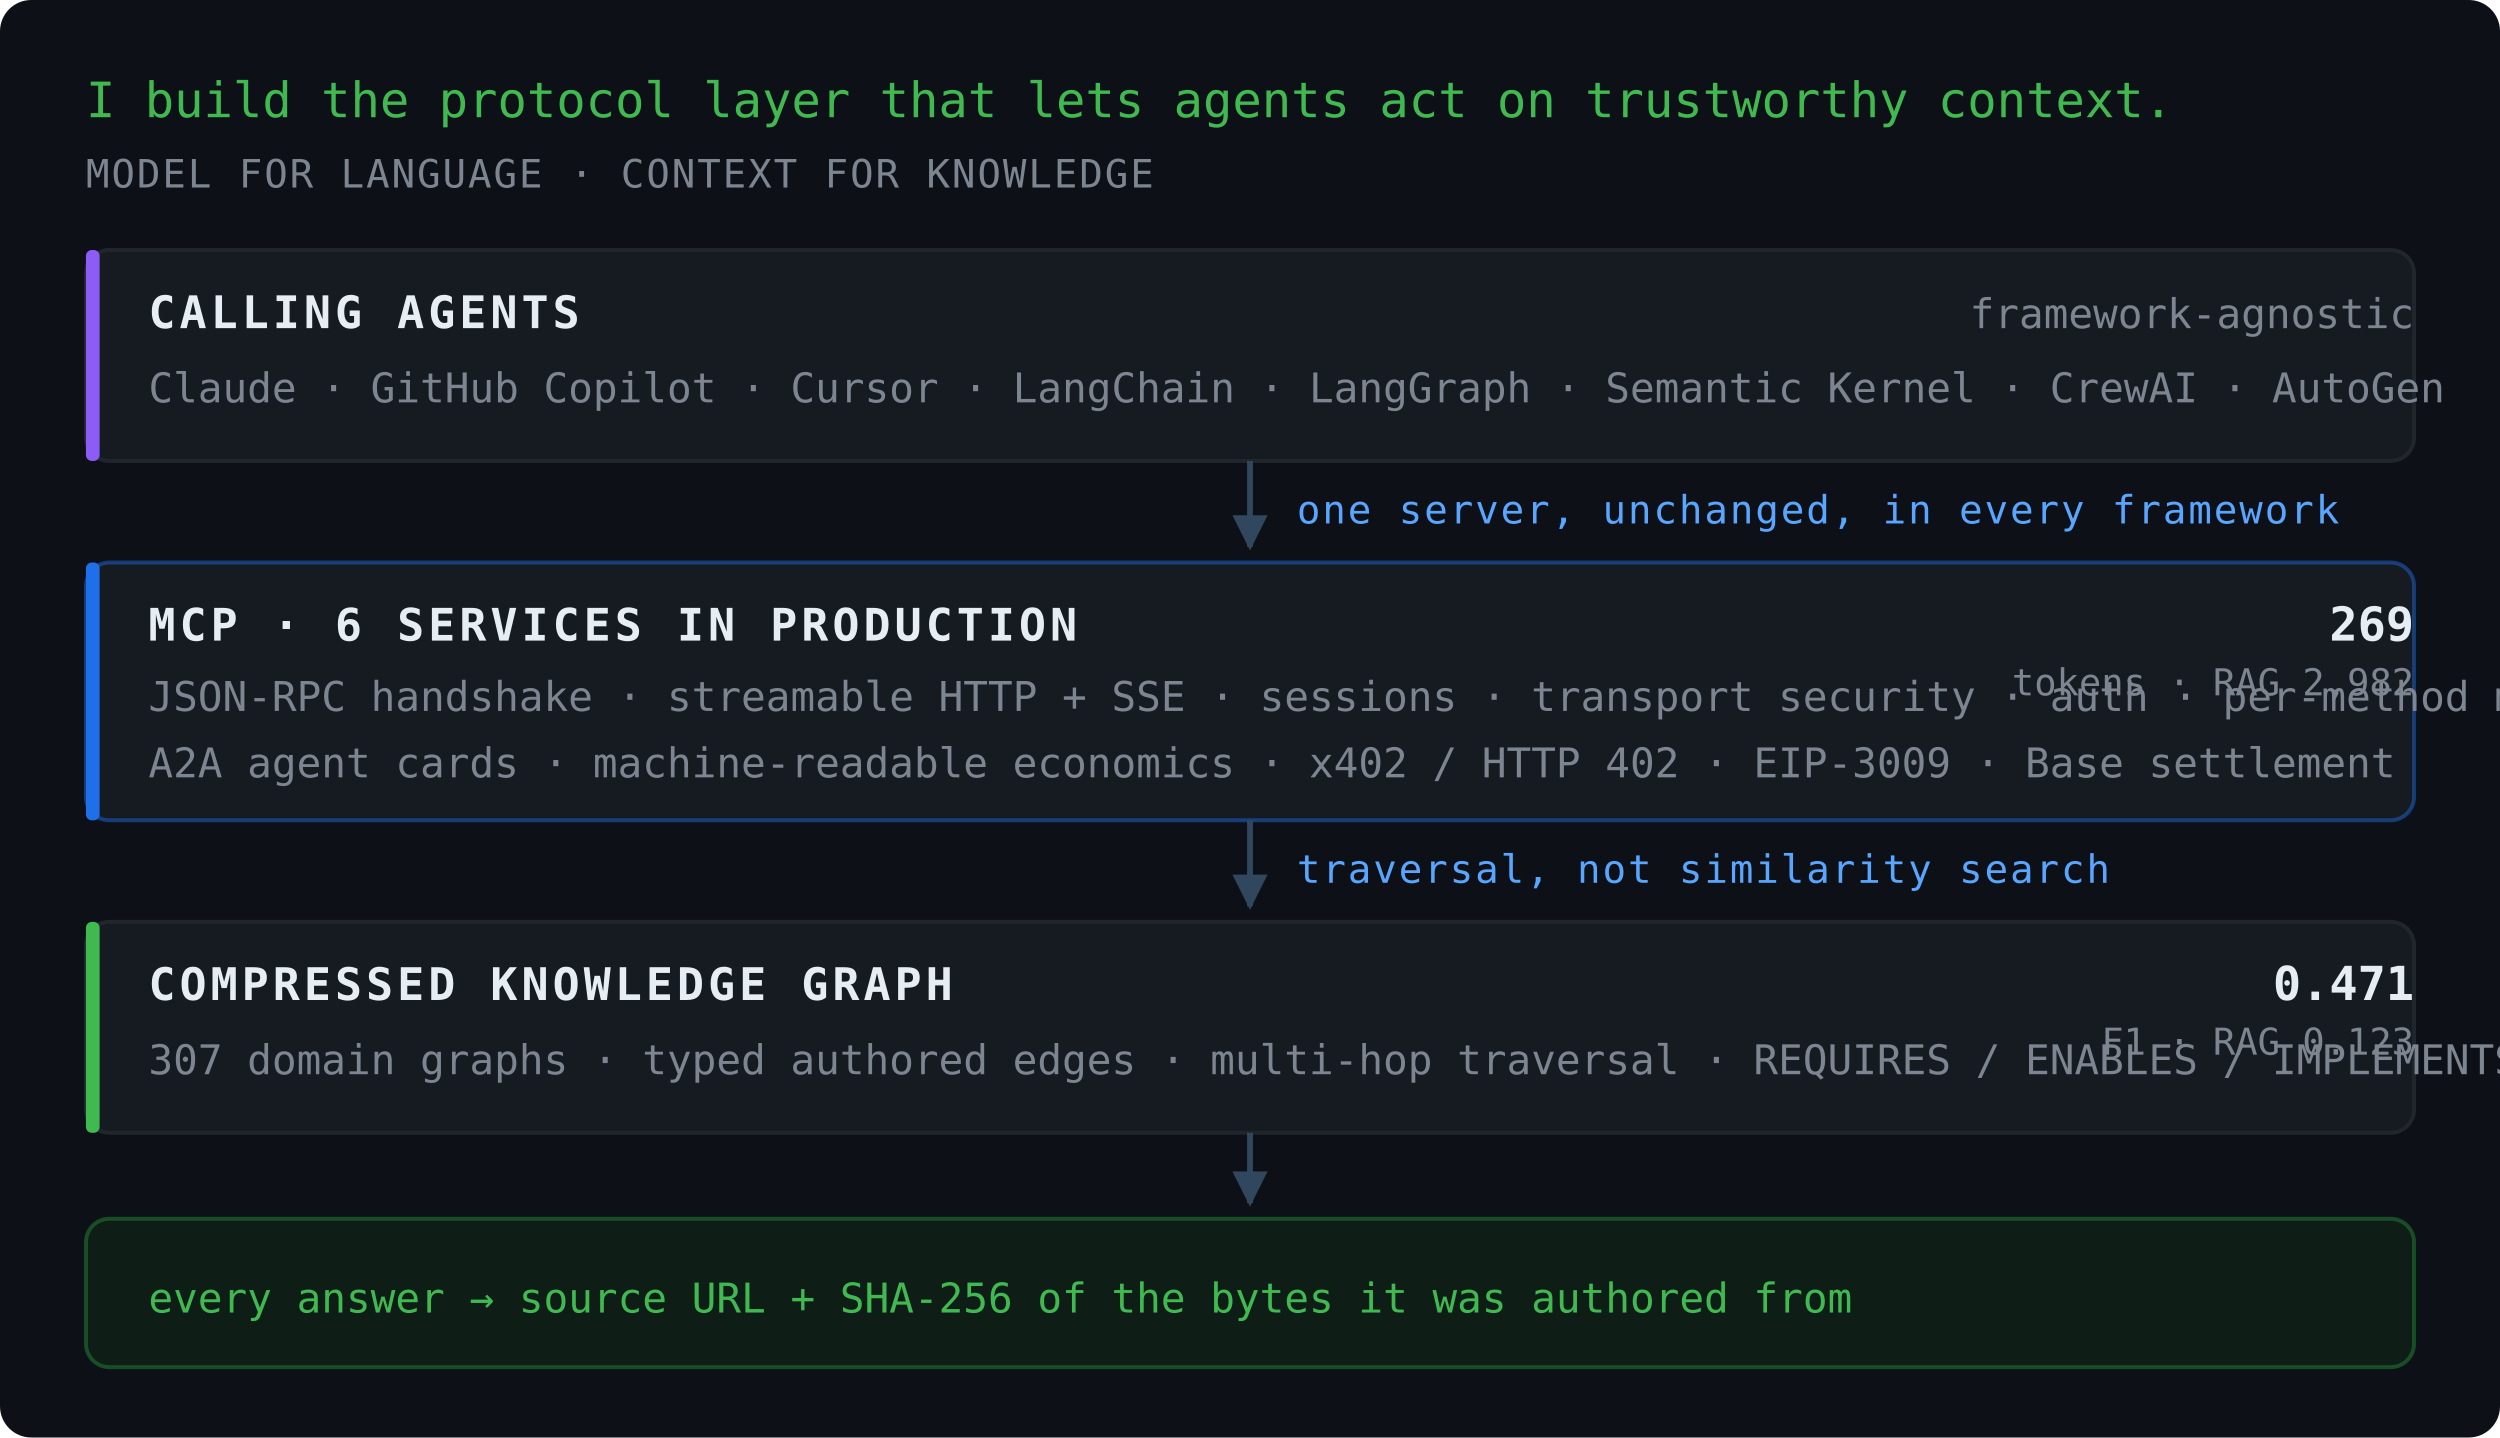
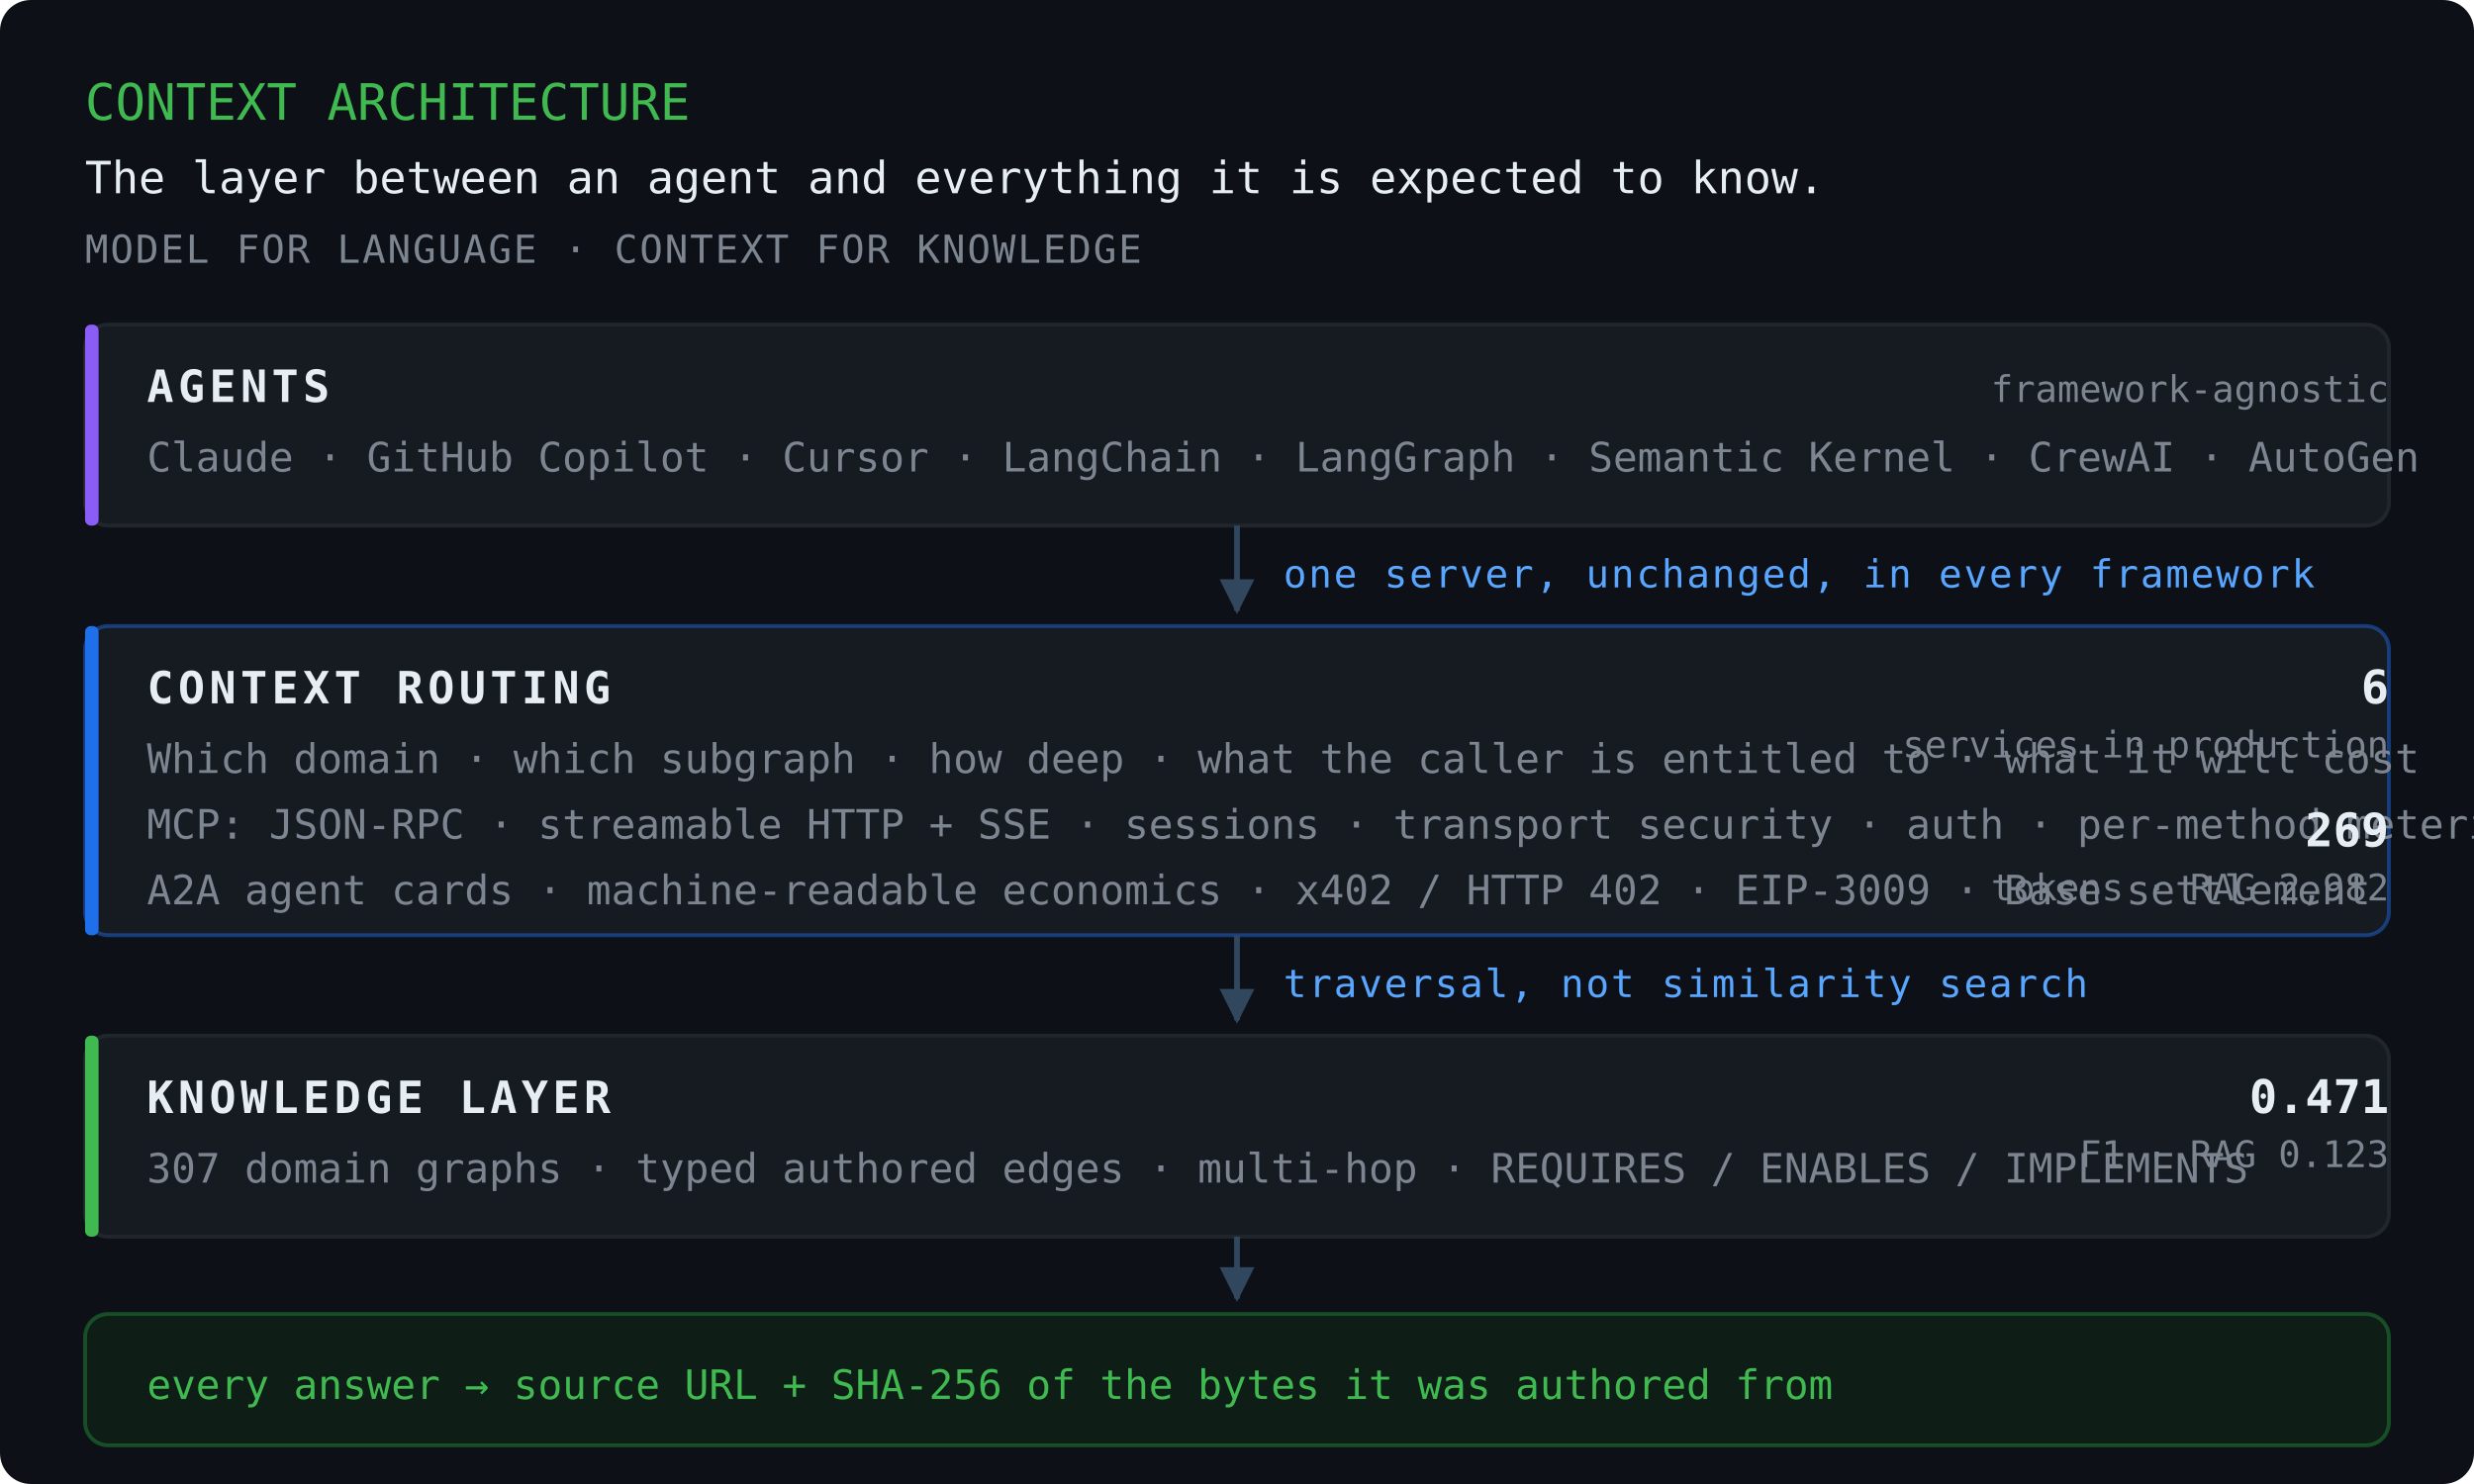
- <svg xmlns="http://www.w3.org/2000/svg" width="640" height="368" viewBox="0 0 640 368" role="img" aria-label="The stack Daniel Yarmoluk builds: any agent framework, over MCP, to a Compressed Knowledge Graph, with SHA-256 source provenance on every answer">
+ <svg xmlns="http://www.w3.org/2000/svg" width="640" height="384" viewBox="0 0 640 384" role="img" aria-label="Context architecture: agents, context routing over MCP, and a knowledge layer with SHA-256 source provenance on every answer">
  <defs>
    <style>
      .m{font-family:ui-monospace,SFMono-Regular,'SF Mono',Menlo,Consolas,monospace}
-       .lbl{font-size:11.5px;font-weight:700;letter-spacing:.09em}
+       .lbl{font-size:11.5px;font-weight:700;letter-spacing:.1em}
      .det{font-size:10.5px}
      .cap{font-size:10px;letter-spacing:.05em}
+       .num{font-size:12px;font-weight:700}
+       .unit{font-size:9.5px}
    </style>
    <marker id="a" viewBox="0 0 10 10" refX="9" refY="5" markerWidth="6" markerHeight="6" orient="auto">
      <path d="M0,0 L10,5 L0,10 z" fill="#30475e" />
    </marker>
  </defs>
-   <rect width="640" height="368" rx="8" fill="#0d1117" />
-   <text class="m" x="22" y="30" font-size="12.5" fill="#3fb950">I build the protocol layer that lets agents act on trustworthy context.</text>
-   <text class="m cap" x="22" y="48" fill="#7d8590">MODEL FOR LANGUAGE  ·  CONTEXT FOR KNOWLEDGE</text>
-   <rect x="22" y="64" width="596" height="54" rx="6" fill="#161b22" stroke="#21262d" />
-   <rect x="22" y="64" width="3.5" height="54" rx="1.5" fill="#8b5cf6" />
-   <text class="m lbl" x="38" y="84" fill="#e6edf3">CALLING AGENTS</text>
-   <text class="m det" x="38" y="103" fill="#7d8590">Claude · GitHub Copilot · Cursor · LangChain · LangGraph · Semantic Kernel · CrewAI · AutoGen</text>
-   <line x1="320" y1="118" x2="320" y2="140" stroke="#30475e" stroke-width="1.5" marker-end="url(#a)" />
-   <text class="m cap" x="332" y="134" fill="#58a6ff">one server, unchanged, in every framework</text>
-   <rect x="22" y="144" width="596" height="66" rx="6" fill="#161b22" stroke="#1f6feb" stroke-opacity=".45" />
-   <rect x="22" y="144" width="3.5" height="66" rx="1.5" fill="#1f6feb" />
-   <text class="m lbl" x="38" y="164" fill="#e6edf3">MCP  ·  6 SERVICES IN PRODUCTION</text>
-   <text class="m det" x="38" y="182" fill="#7d8590">JSON-RPC handshake · streamable HTTP + SSE · sessions · transport security · auth · per-method metering</text>
-   <text class="m det" x="38" y="199" fill="#7d8590">A2A agent cards · machine-readable economics · x402 / HTTP 402 · EIP-3009 · Base settlement</text>
-   <line x1="320" y1="210" x2="320" y2="232" stroke="#30475e" stroke-width="1.5" marker-end="url(#a)" />
-   <text class="m cap" x="332" y="226" fill="#58a6ff">traversal, not similarity search</text>
-   <rect x="22" y="236" width="596" height="54" rx="6" fill="#161b22" stroke="#21262d" />
-   <rect x="22" y="236" width="3.5" height="54" rx="1.5" fill="#3fb950" />
-   <text class="m lbl" x="38" y="256" fill="#e6edf3">COMPRESSED KNOWLEDGE GRAPH</text>
-   <text class="m det" x="38" y="275" fill="#7d8590">307 domain graphs · typed authored edges · multi-hop traversal · REQUIRES / ENABLES / IMPLEMENTS</text>
-   <line x1="320" y1="290" x2="320" y2="308" stroke="#30475e" stroke-width="1.5" marker-end="url(#a)" />
-   <rect x="22" y="312" width="596" height="38" rx="6" fill="#0f1d17" stroke="#238636" stroke-opacity=".5" />
-   <text class="m det" x="38" y="336" fill="#3fb950">every answer  →  source URL  +  SHA-256 of the bytes it was authored from</text>
-   <text class="m" x="618" y="84" font-size="10.5" fill="#7d8590" text-anchor="end">framework-agnostic</text>
-   <text class="m" x="618" y="164" font-size="12" fill="#e6edf3" text-anchor="end" font-weight="700">269</text>
-   <text class="m" x="618" y="178" font-size="9.5" fill="#7d8590" text-anchor="end">tokens · RAG 2,982</text>
-   <text class="m" x="618" y="256" font-size="12" fill="#e6edf3" text-anchor="end" font-weight="700">0.471</text>
-   <text class="m" x="618" y="270" font-size="9.5" fill="#7d8590" text-anchor="end">F1 · RAG 0.123</text>
+   <rect width="640" height="384" rx="8" fill="#0d1117" />
+   <text class="m" x="22" y="31" font-size="13" fill="#3fb950">CONTEXT ARCHITECTURE</text>
+   <text class="m" x="22" y="50" font-size="11.5" fill="#e6edf3">The layer between an agent and everything it is expected to know.</text>
+   <text class="m cap" x="22" y="68" fill="#7d8590">MODEL FOR LANGUAGE  ·  CONTEXT FOR KNOWLEDGE</text>
+   <rect x="22" y="84" width="596" height="52" rx="6" fill="#161b22" stroke="#21262d" />
+   <rect x="22" y="84" width="3.5" height="52" rx="1.5" fill="#8b5cf6" />
+   <text class="m lbl" x="38" y="104" fill="#e6edf3">AGENTS</text>
+   <text class="m det" x="38" y="122" fill="#7d8590">Claude · GitHub Copilot · Cursor · LangChain · LangGraph · Semantic Kernel · CrewAI · AutoGen</text>
+   <text class="m unit" x="618" y="104" fill="#7d8590" text-anchor="end">framework-agnostic</text>
+   <line x1="320" y1="136" x2="320" y2="158" stroke="#30475e" stroke-width="1.5" marker-end="url(#a)" />
+   <text class="m cap" x="332" y="152" fill="#58a6ff">one server, unchanged, in every framework</text>
+   <rect x="22" y="162" width="596" height="80" rx="6" fill="#161b22" stroke="#1f6feb" stroke-opacity=".45" />
+   <rect x="22" y="162" width="3.5" height="80" rx="1.5" fill="#1f6feb" />
+   <text class="m lbl" x="38" y="182" fill="#e6edf3">CONTEXT ROUTING</text>
+   <text class="m det" x="38" y="200" fill="#7d8590">Which domain · which subgraph · how deep · what the caller is entitled to · what it will cost</text>
+   <text class="m det" x="38" y="217" fill="#7d8590">MCP: JSON-RPC · streamable HTTP + SSE · sessions · transport security · auth · per-method metering</text>
+   <text class="m det" x="38" y="234" fill="#7d8590">A2A agent cards · machine-readable economics · x402 / HTTP 402 · EIP-3009 · Base settlement</text>
+   <text class="m num" x="618" y="182" fill="#e6edf3" text-anchor="end">6</text>
+   <text class="m unit" x="618" y="196" fill="#7d8590" text-anchor="end">services in production</text>
+   <text class="m num" x="618" y="219" fill="#e6edf3" text-anchor="end">269</text>
+   <text class="m unit" x="618" y="233" fill="#7d8590" text-anchor="end">tokens · RAG 2,982</text>
+   <line x1="320" y1="242" x2="320" y2="264" stroke="#30475e" stroke-width="1.5" marker-end="url(#a)" />
+   <text class="m cap" x="332" y="258" fill="#58a6ff">traversal, not similarity search</text>
+   <rect x="22" y="268" width="596" height="52" rx="6" fill="#161b22" stroke="#21262d" />
+   <rect x="22" y="268" width="3.5" height="52" rx="1.5" fill="#3fb950" />
+   <text class="m lbl" x="38" y="288" fill="#e6edf3">KNOWLEDGE LAYER</text>
+   <text class="m det" x="38" y="306" fill="#7d8590">307 domain graphs · typed authored edges · multi-hop · REQUIRES / ENABLES / IMPLEMENTS</text>
+   <text class="m num" x="618" y="288" fill="#e6edf3" text-anchor="end">0.471</text>
+   <text class="m unit" x="618" y="302" fill="#7d8590" text-anchor="end">F1 · RAG 0.123</text>
+   <line x1="320" y1="320" x2="320" y2="336" stroke="#30475e" stroke-width="1.5" marker-end="url(#a)" />
+   <rect x="22" y="340" width="596" height="34" rx="6" fill="#0f1d17" stroke="#238636" stroke-opacity=".5" />
+   <text class="m det" x="38" y="362" fill="#3fb950">every answer  →  source URL  +  SHA-256 of the bytes it was authored from</text>
</svg>
